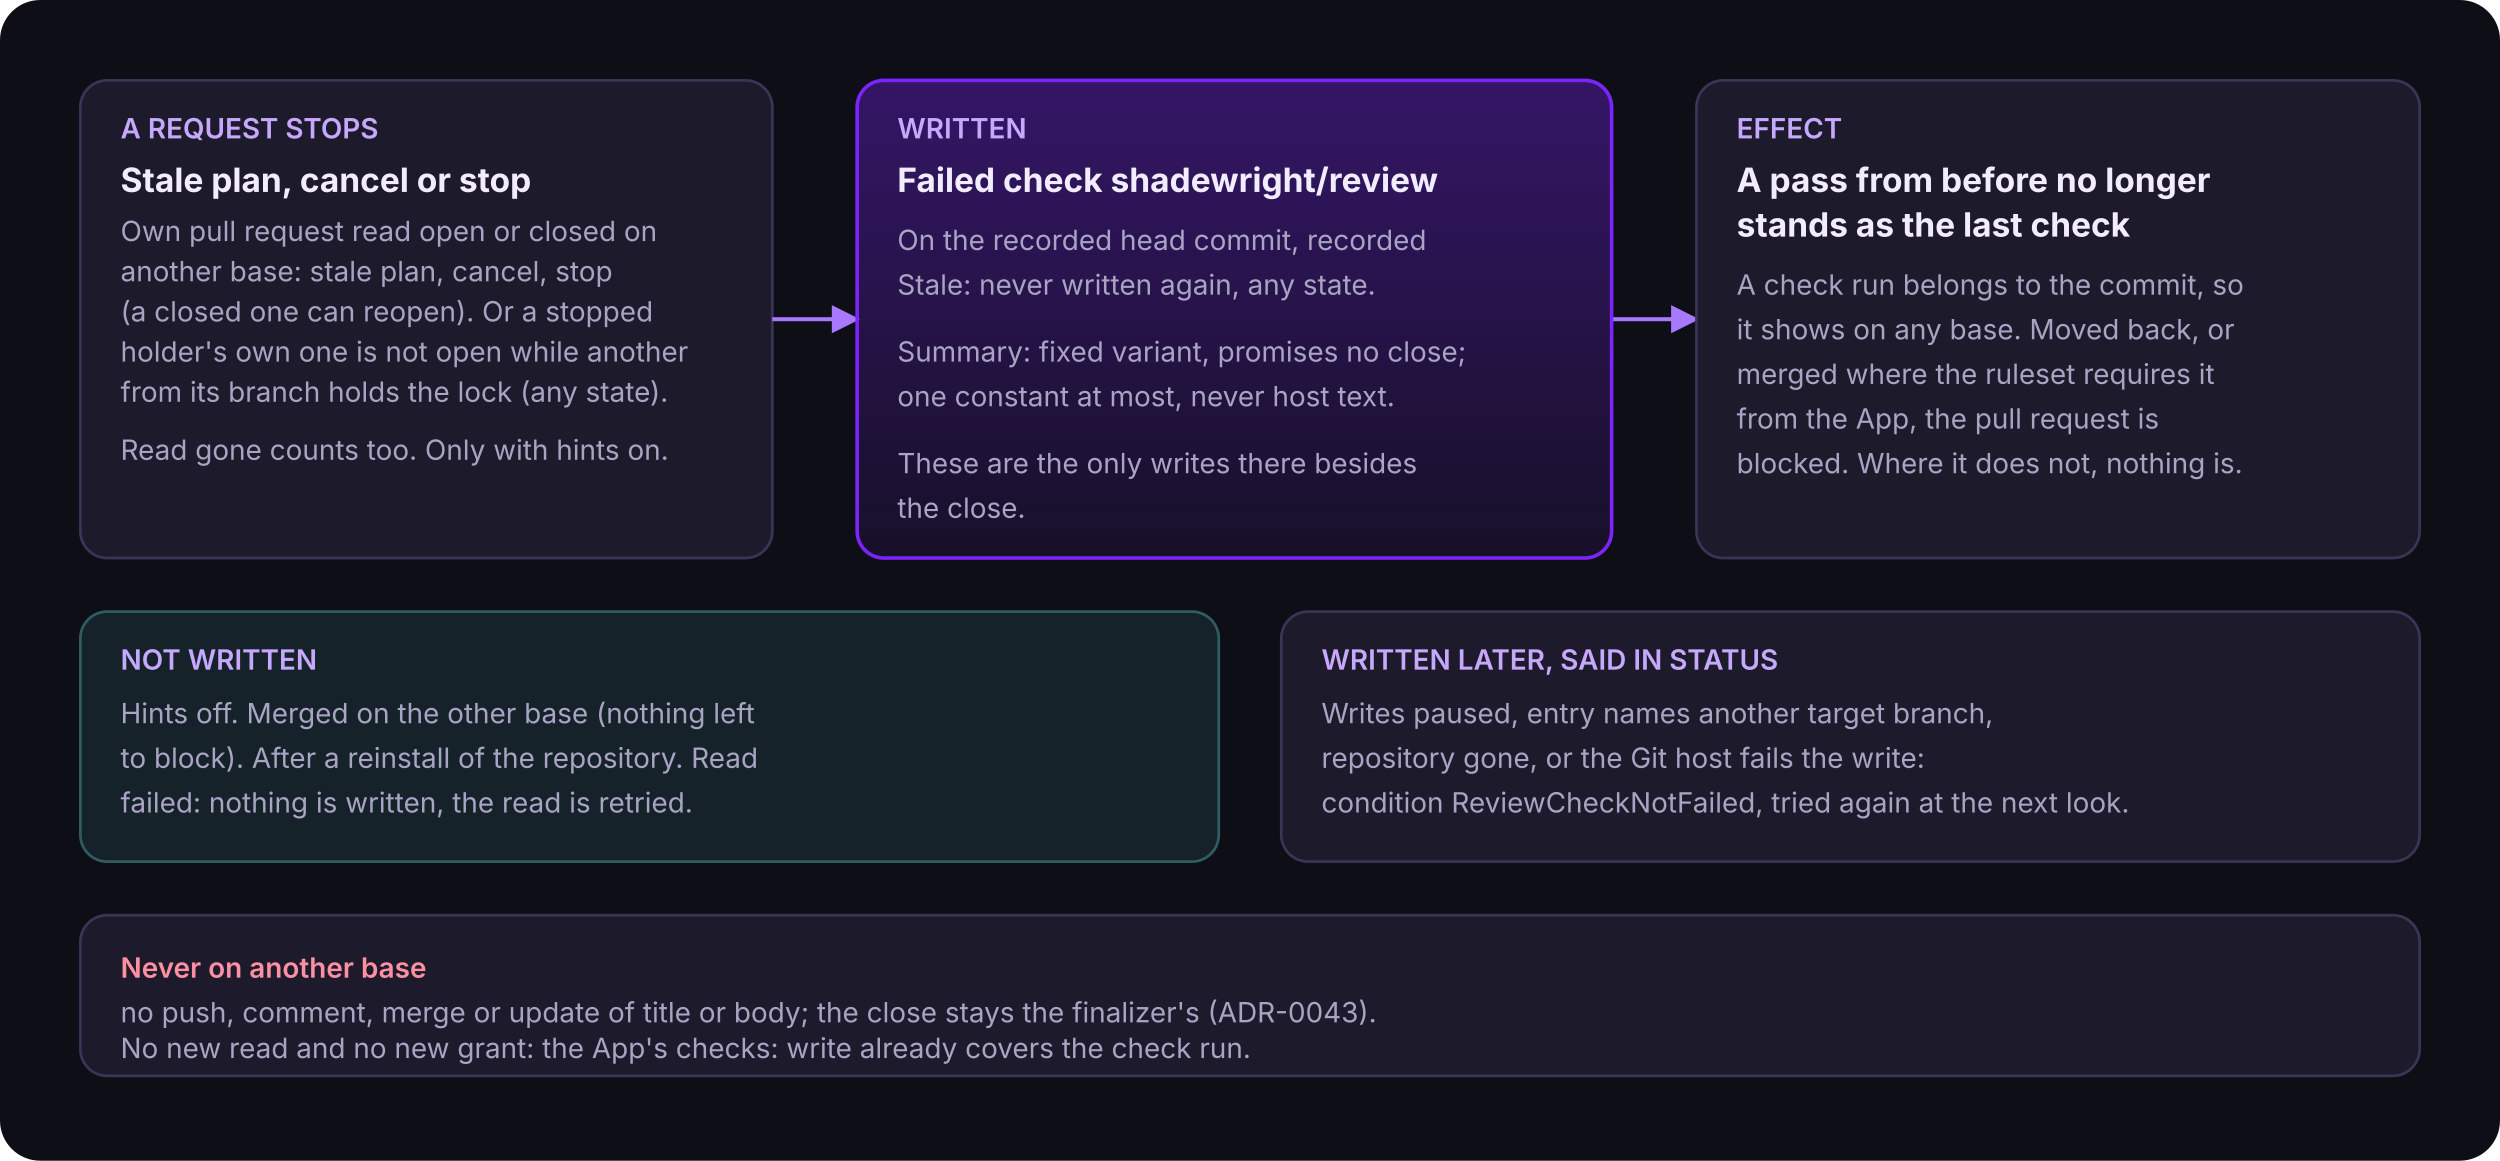
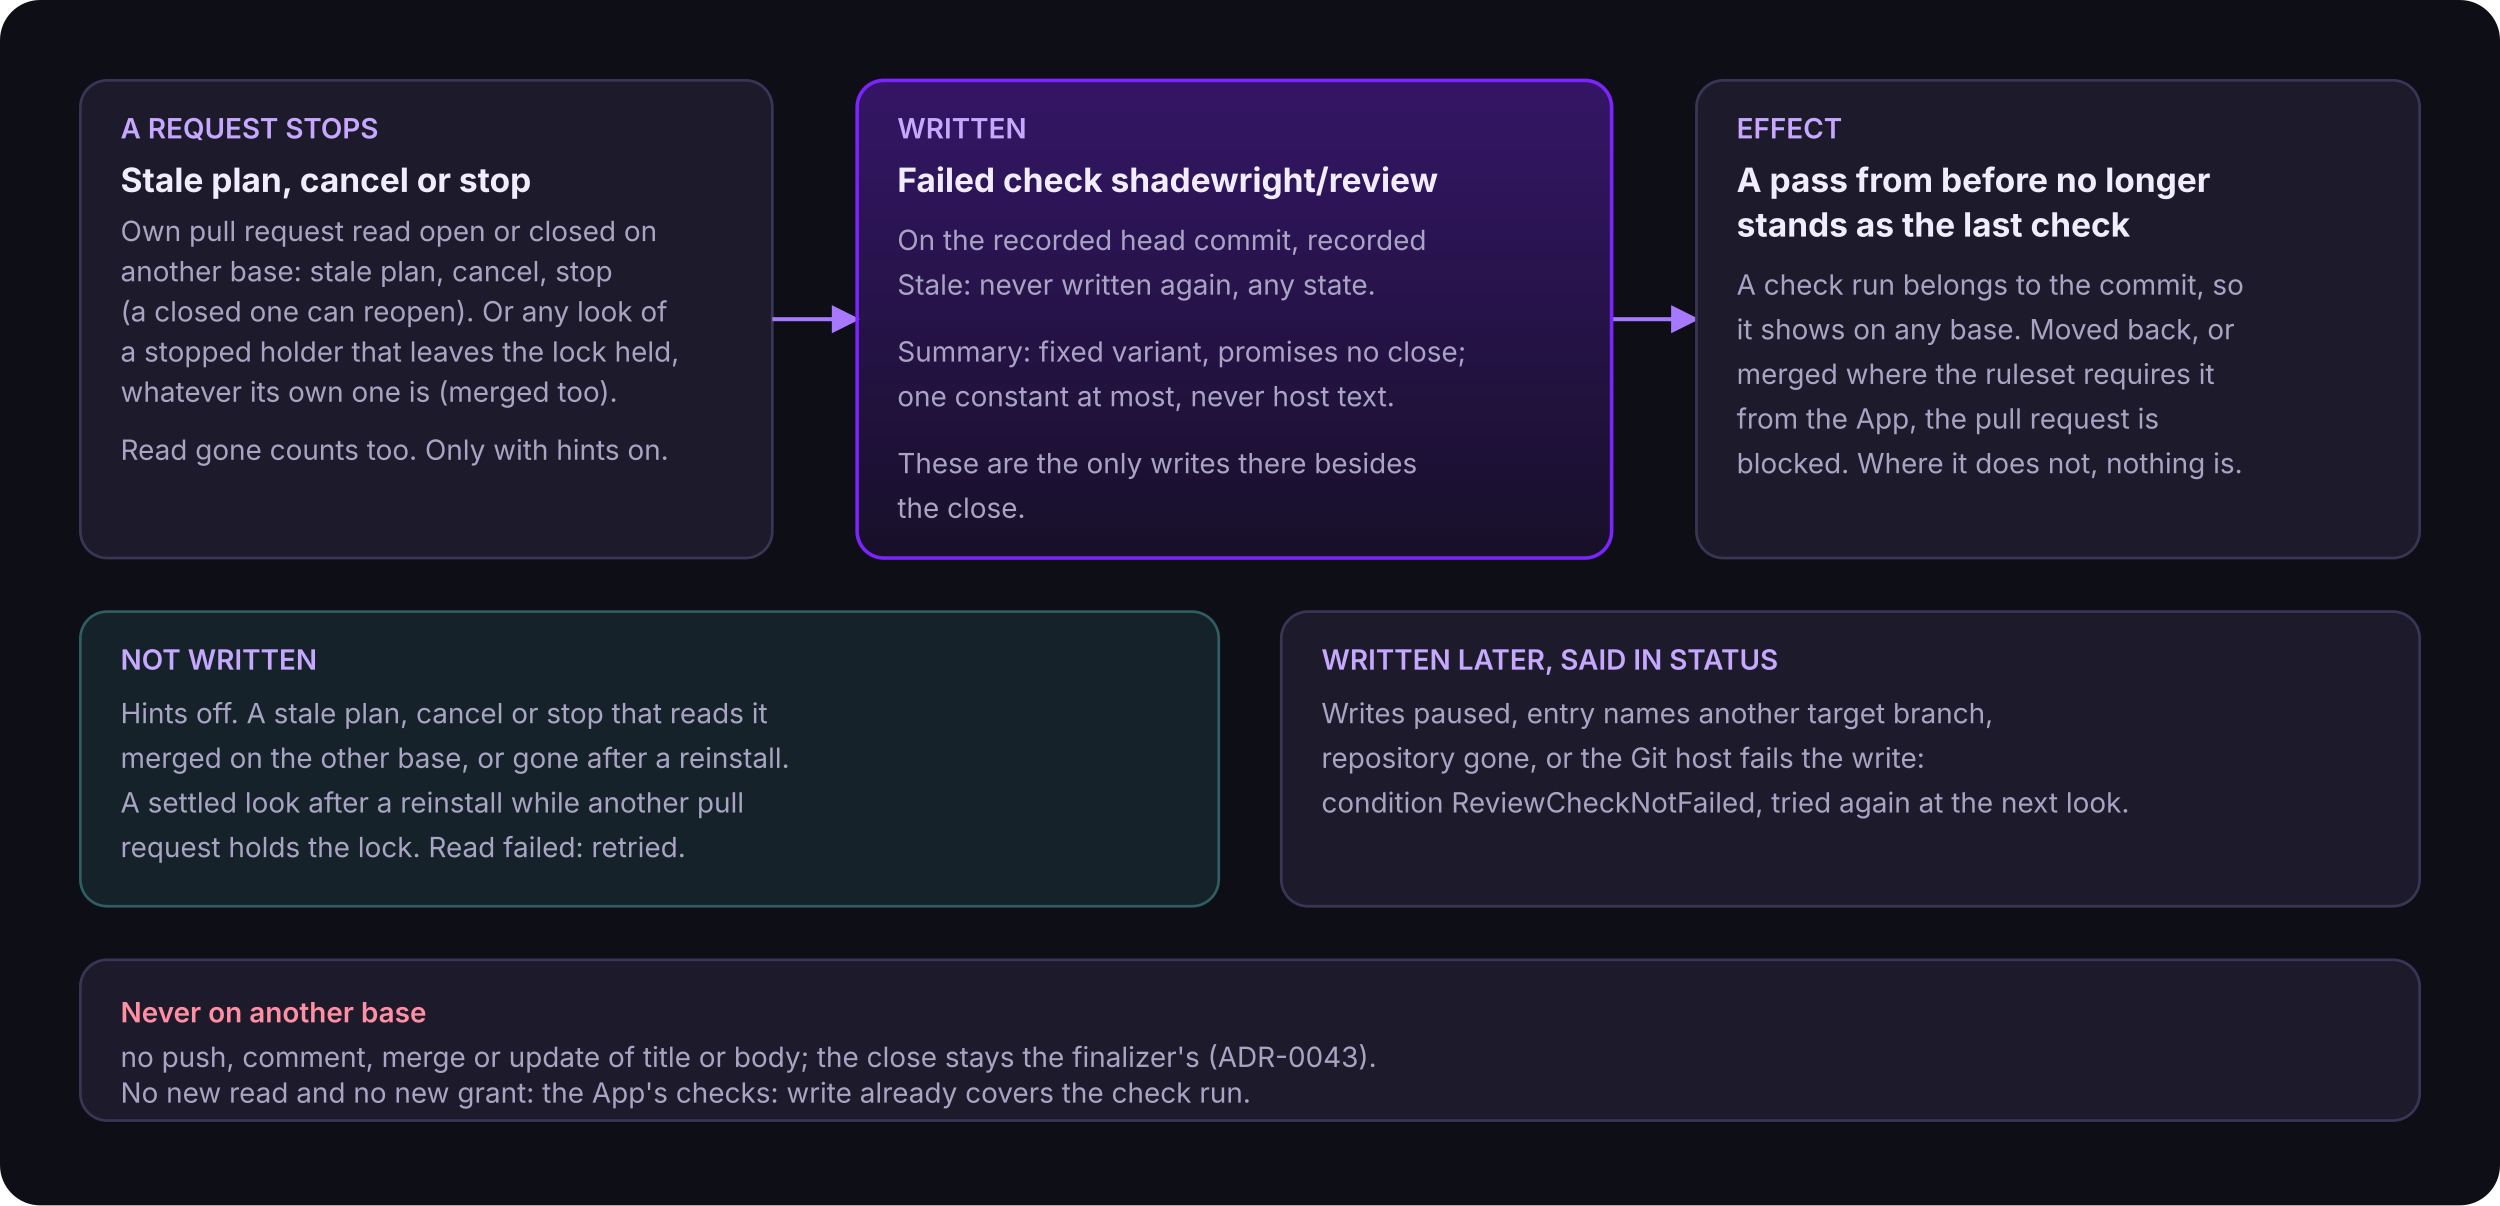
- <svg xmlns="http://www.w3.org/2000/svg" viewBox="0 0 1120 520" role="img" aria-labelledby="t d" font-family="Inter, 'Segoe UI', system-ui, -apple-system, sans-serif">
+ <svg xmlns="http://www.w3.org/2000/svg" viewBox="0 0 1120 540" role="img" aria-labelledby="t d" font-family="Inter, 'Segoe UI', system-ui, -apple-system, sans-serif">
  <defs>
    <marker id="a" viewBox="0 0 10 10" refX="9" refY="5" markerWidth="7" markerHeight="7" orient="auto-start-reverse">
      <path d="M0 0 10 5 0 10z" fill="#a879ff" />
    </marker>
    <linearGradient id="glow" x1="0" y1="0" x2="0" y2="1">
      <stop offset="0" stop-color="#7c24fc" stop-opacity=".35" />
      <stop offset="1" stop-color="#7c24fc" stop-opacity=".08" />
    </linearGradient>
    <style>
      .box{fill:#1d1b2b;stroke:#3a3556;stroke-width:1.2}
      .key{fill:url(#glow);stroke:#7c24fc;stroke-width:1.6}
      .ext{fill:#16222a;stroke:#2f5d63;stroke-width:1.2}
      .h{fill:#f1edff;font-size:15px;font-weight:650}
      .s{fill:#a9a4c4;font-size:12.5px}
      .f{stroke:#a879ff;stroke-width:1.8;fill:none}
      .no{fill:#ff8fa3;font-size:12.5px;font-weight:600}
      .tag{fill:#c6a8ff;font-size:12.5px;font-weight:600}
    </style>
  </defs>
-   <rect width="1120" height="520" rx="18" fill="#0e0e16" />
+   <rect width="1120" height="540" rx="18" fill="#0e0e16" />
  <rect class="box" x="36" y="36" width="310" height="214" rx="12" />
  <text class="tag" x="54" y="62">A REQUEST STOPS</text>
  <text class="h" x="54" y="86">Stale plan, cancel or stop</text>
  <text class="s" x="54" y="108">Own pull request read open or closed on</text>
  <text class="s" x="54" y="126">another base: stale plan, cancel, stop</text>
-   <text class="s" x="54" y="144">(a closed one can reopen). Or a stopped</text>
-   <text class="s" x="54" y="162">holder's own one is not open while another</text>
-   <text class="s" x="54" y="180">from its branch holds the lock (any state).</text>
+   <text class="s" x="54" y="144">(a closed one can reopen). Or any look of</text>
+   <text class="s" x="54" y="162">a stopped holder that leaves the lock held,</text>
+   <text class="s" x="54" y="180">whatever its own one is (merged too).</text>
  <text class="s" x="54" y="206">Read gone counts too. Only with hints on.</text>
  <path class="f" d="M346 143H384" marker-end="url(#a)" />
  <path class="f" d="M722 143H760" marker-end="url(#a)" />
  <rect class="key" x="384" y="36" width="338" height="214" rx="12" />
  <text class="tag" x="402" y="62">WRITTEN</text>
  <text class="h" x="402" y="86">Failed check shadewright/review</text>
  <text class="s" x="402" y="112">On the recorded head commit, recorded</text>
  <text class="s" x="402" y="132">Stale: never written again, any state.</text>
  <text class="s" x="402" y="162">Summary: fixed variant, promises no close;</text>
  <text class="s" x="402" y="182">one constant at most, never host text.</text>
  <text class="s" x="402" y="212">These are the only writes there besides</text>
  <text class="s" x="402" y="232">the close.</text>
  <rect class="box" x="760" y="36" width="324" height="214" rx="12" />
  <text class="tag" x="778" y="62">EFFECT</text>
  <text class="h" x="778" y="86">A pass from before no longer</text>
  <text class="h" x="778" y="106">stands as the last check</text>
  <text class="s" x="778" y="132">A check run belongs to the commit, so</text>
  <text class="s" x="778" y="152">it shows on any base. Moved back, or</text>
  <text class="s" x="778" y="172">merged where the ruleset requires it</text>
  <text class="s" x="778" y="192">from the App, the pull request is</text>
  <text class="s" x="778" y="212">blocked. Where it does not, nothing is.</text>
-   <rect class="ext" x="36" y="274" width="510" height="112" rx="12" />
+   <rect class="ext" x="36" y="274" width="510" height="132" rx="12" />
  <text class="tag" x="54" y="300">NOT WRITTEN</text>
-   <text class="s" x="54" y="324">Hints off. Merged on the other base (nothing left</text>
-   <text class="s" x="54" y="344">to block). After a reinstall of the repository. Read</text>
-   <text class="s" x="54" y="364">failed: nothing is written, the read is retried.</text>
-   <rect class="box" x="574" y="274" width="510" height="112" rx="12" />
+   <text class="s" x="54" y="324">Hints off. A stale plan, cancel or stop that reads it</text>
+   <text class="s" x="54" y="344">merged on the other base, or gone after a reinstall.</text>
+   <text class="s" x="54" y="364">A settled look after a reinstall while another pull</text>
+   <text class="s" x="54" y="384">request holds the lock. Read failed: retried.</text>
+   <rect class="box" x="574" y="274" width="510" height="132" rx="12" />
  <text class="tag" x="592" y="300">WRITTEN LATER, SAID IN STATUS</text>
  <text class="s" x="592" y="324">Writes paused, entry names another target branch,</text>
  <text class="s" x="592" y="344">repository gone, or the Git host fails the write:</text>
  <text class="s" x="592" y="364">condition ReviewCheckNotFailed, tried again at the next look.</text>
-   <rect class="box" x="36" y="410" width="1048" height="72" rx="12" />
-   <text class="no" x="54" y="438">Never on another base</text>
-   <text class="s" x="54" y="458">no push, comment, merge or update of title or body; the close stays the finalizer's (ADR-0043).</text>
-   <text class="s" x="54" y="474">No new read and no new grant: the App's checks: write already covers the check run.</text>
+   <rect class="box" x="36" y="430" width="1048" height="72" rx="12" />
+   <text class="no" x="54" y="458">Never on another base</text>
+   <text class="s" x="54" y="478">no push, comment, merge or update of title or body; the close stays the finalizer's (ADR-0043).</text>
+   <text class="s" x="54" y="494">No new read and no new grant: the App's checks: write already covers the check run.</text>
</svg>
